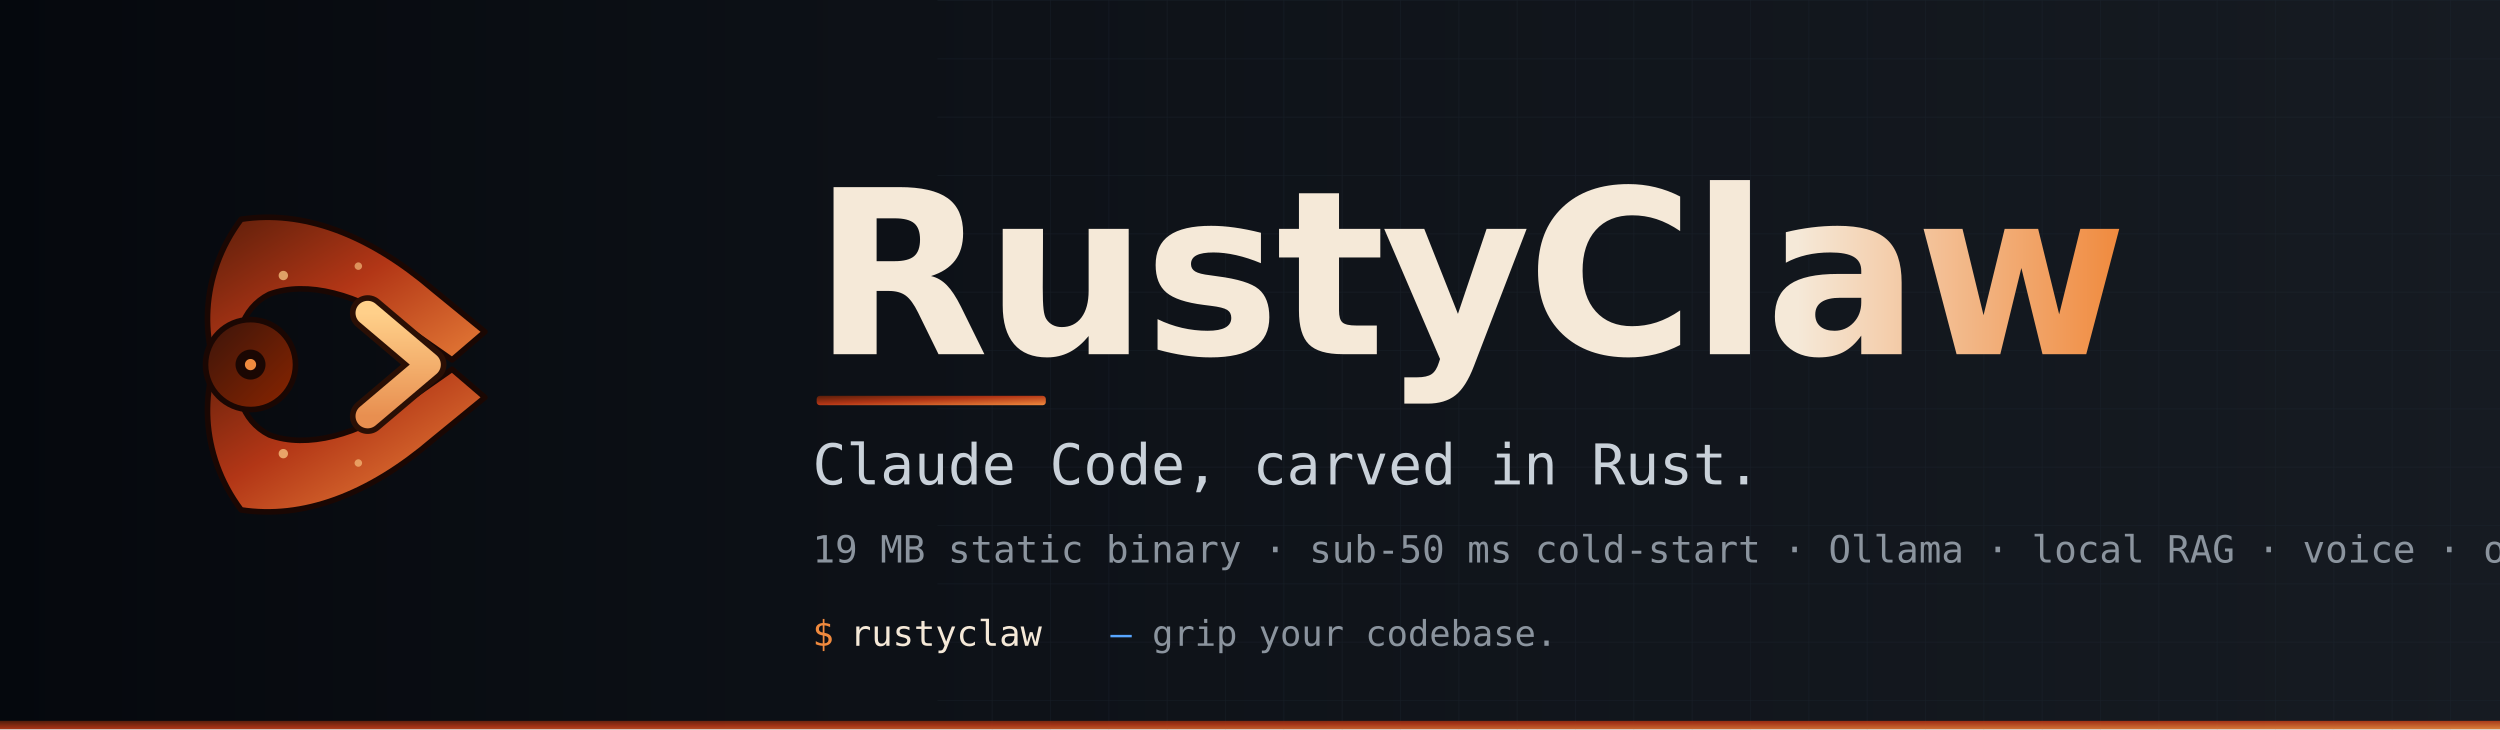
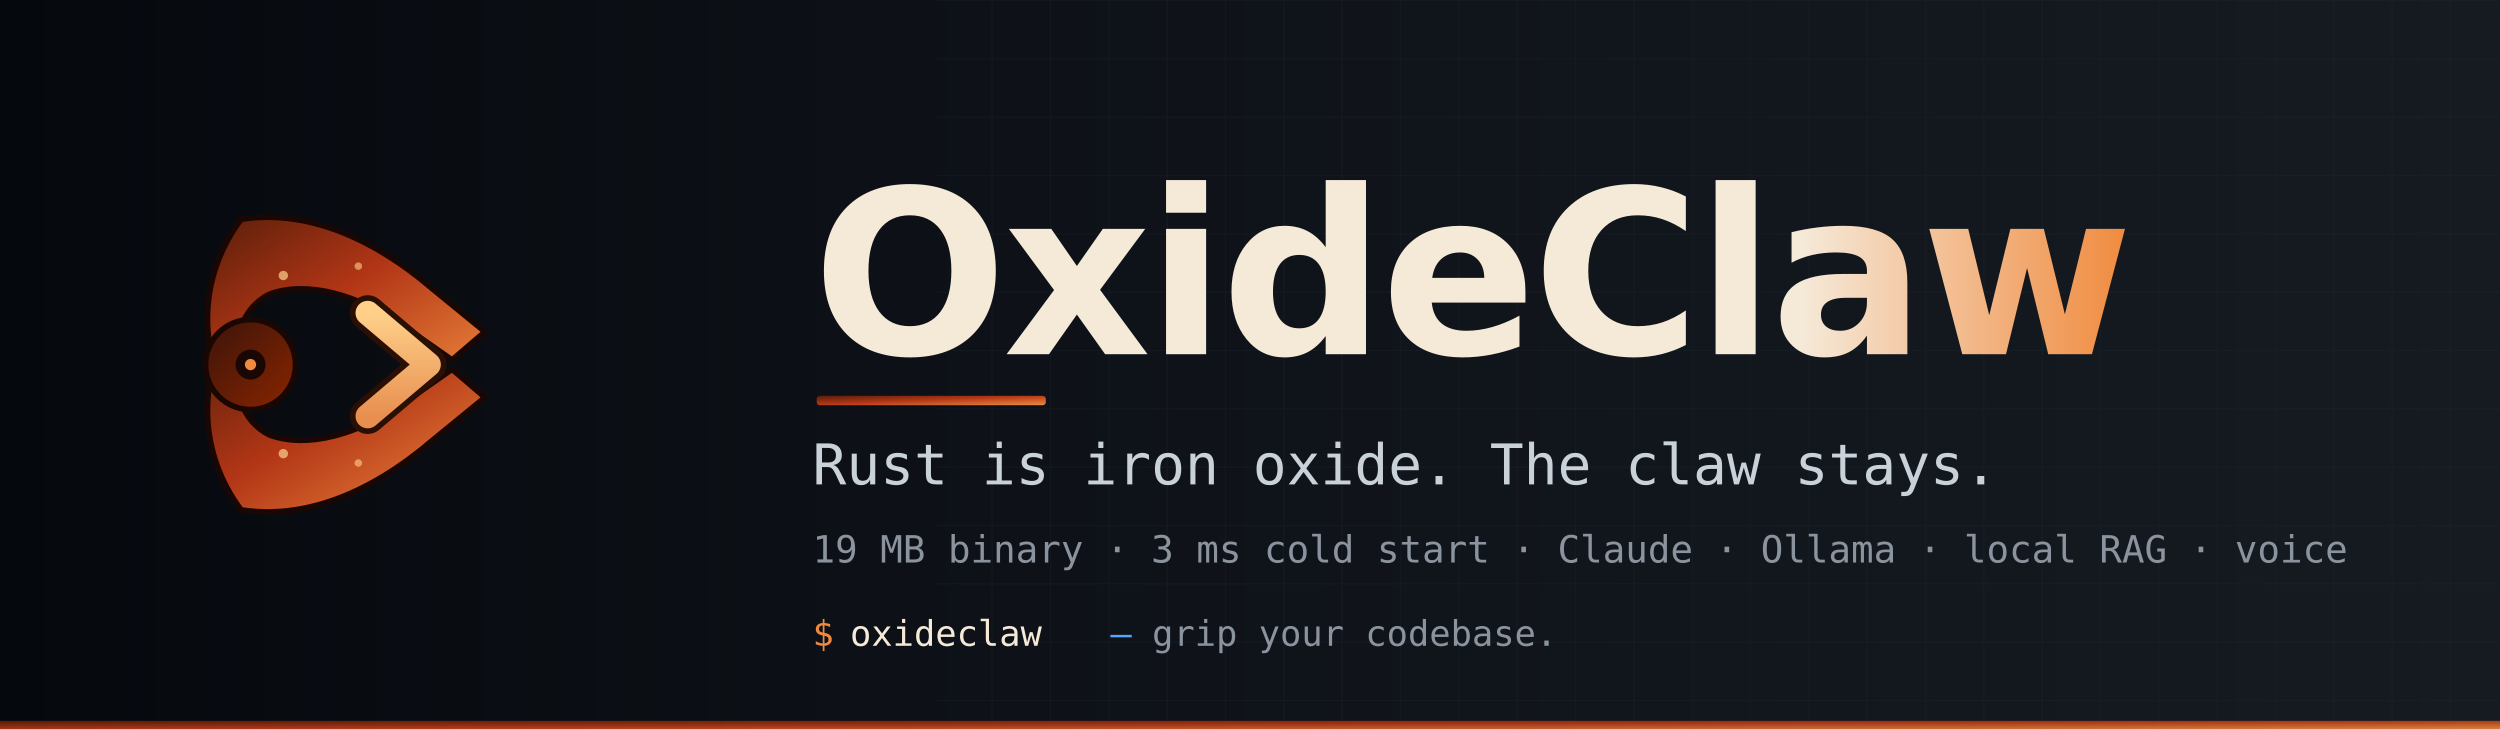
- <svg xmlns="http://www.w3.org/2000/svg" viewBox="0 0 2400 700" role="img" aria-label="RustyClaw — Claude Code, carved in Rust">
+ <svg xmlns="http://www.w3.org/2000/svg" viewBox="0 0 2400 700" role="img" aria-label="OxideClaw — the single-binary coding agent">
  <defs>
    <linearGradient id="bg" x1="0" y1="0" x2="1" y2="0">
      <stop offset="0" stop-color="#05080D" />
      <stop offset="0.35" stop-color="#0D1117" />
      <stop offset="1" stop-color="#161B22" />
    </linearGradient>
    <linearGradient id="rust" x1="0" y1="0" x2="1" y2="1">
      <stop offset="0" stop-color="#5A1E0A" />
      <stop offset="0.45" stop-color="#B23616" />
      <stop offset="1" stop-color="#F08A3E" />
    </linearGradient>
    <linearGradient id="rustDark" x1="0" y1="0" x2="1" y2="1">
      <stop offset="0" stop-color="#3A140A" />
      <stop offset="1" stop-color="#8B2500" />
    </linearGradient>
    <linearGradient id="bronze" x1="0" y1="0" x2="0" y2="1">
      <stop offset="0" stop-color="#FFD08A" />
      <stop offset="1" stop-color="#E88F50" />
    </linearGradient>
    <linearGradient id="wordmark" x1="0" y1="0" x2="1" y2="0">
      <stop offset="0" stop-color="#F5E9D8" />
      <stop offset="0.75" stop-color="#F5E9D8" />
      <stop offset="1" stop-color="#F08A3E" />
    </linearGradient>
    <pattern id="grid" x="0" y="0" width="56" height="56" patternUnits="userSpaceOnUse">
      <path d="M 56 0 L 0 0 0 56" fill="none" stroke="#1F2833" stroke-width="1" />
    </pattern>
  </defs>
  <rect width="2400" height="700" fill="url(#bg)" />
  <rect x="900" y="0" width="1500" height="700" fill="url(#grid)" opacity="0.5" />
  <rect x="0" y="692" width="2400" height="8" fill="url(#rust)" opacity="0.9" />
  <g transform="translate(380 350) scale(0.9)">
    <path d="       M -165 -155       C -100 -165, -30 -140, 40 -80       L 95 -35       L 60 -5       L 10 -40       C -40 -75, -95 -90, -135 -75       C -165 -60, -175 -25, -165 10       L -180 30       C -210 -20, -210 -95, -165 -155 Z" fill="url(#rust)" stroke="#1A0703" stroke-width="6" stroke-linejoin="round" />
    <path d="       M -165 155       C -100 165, -30 140, 40 80       L 95 35       L 60 5       L 10 40       C -40 75, -95 90, -135 75       C -165 60, -175 25, -165 -10       L -180 -30       C -210 20, -210 95, -165 155 Z" fill="url(#rust)" stroke="#1A0703" stroke-width="6" stroke-linejoin="round" />
    <circle cx="-155" cy="0" r="48" fill="url(#rustDark)" stroke="#1A0703" stroke-width="6" />
    <circle cx="-155" cy="0" r="16" fill="#1A0703" />
    <circle cx="-155" cy="0" r="6" fill="#F08A3E" />
    <circle cx="-120" cy="-95" r="5" fill="#FFD08A" opacity="0.7" />
    <circle cx="-40" cy="-105" r="4" fill="#FFD08A" opacity="0.6" />
    <circle cx="-120" cy="95" r="5" fill="#FFD08A" opacity="0.7" />
    <circle cx="-40" cy="105" r="4" fill="#FFD08A" opacity="0.6" />
    <polyline points="-30,-55 35,0 -30,55" fill="none" stroke="#2A0F05" stroke-width="38" stroke-linecap="round" stroke-linejoin="round" />
    <polyline points="-30,-55 35,0 -30,55" fill="none" stroke="url(#bronze)" stroke-width="26" stroke-linecap="round" stroke-linejoin="round" />
  </g>
  <g font-family="DejaVu Sans, Inter, 'Helvetica Neue', Helvetica, Arial, sans-serif">
-     <text x="780" y="340" font-size="220" font-weight="900" fill="url(#wordmark)" letter-spacing="-4">RustyClaw</text>
+     <text x="780" y="340" font-size="220" font-weight="900" fill="url(#wordmark)" letter-spacing="-4">OxideClaw</text>
    <rect x="784" y="380" width="220" height="9" fill="url(#rust)" rx="3" />
  </g>
  <g font-family="JetBrainsMono Nerd Font, JetBrains Mono, Fira Code, ui-monospace, Menlo, Consolas, monospace">
-     <text x="780" y="465" font-size="54" font-weight="500" fill="#C9D1D9">Claude Code, carved in Rust.</text>
-     <text x="780" y="540" font-size="36" font-weight="400" fill="#8B949E">19 MB static binary · sub-50 ms cold-start · Ollama · local RAG · voice · offline</text>
+     <text x="780" y="465" font-size="54" font-weight="500" fill="#C9D1D9">Rust is iron oxide. The claw stays.</text>
+     <text x="780" y="540" font-size="36" font-weight="400" fill="#8B949E">19 MB binary · 3 ms cold start · Claude · Ollama · local RAG · voice</text>
    <g transform="translate(780 620)" font-size="34" font-weight="500">
      <text fill="#F08A3E">$</text>
-       <text x="36" fill="#F5E9D8">rustyclaw</text>
+       <text x="36" fill="#F5E9D8">oxideclaw</text>
      <text x="286" fill="#58A6FF">—</text>
      <text x="326" fill="#8B949E">grip your codebase.</text>
    </g>
  </g>
</svg>
